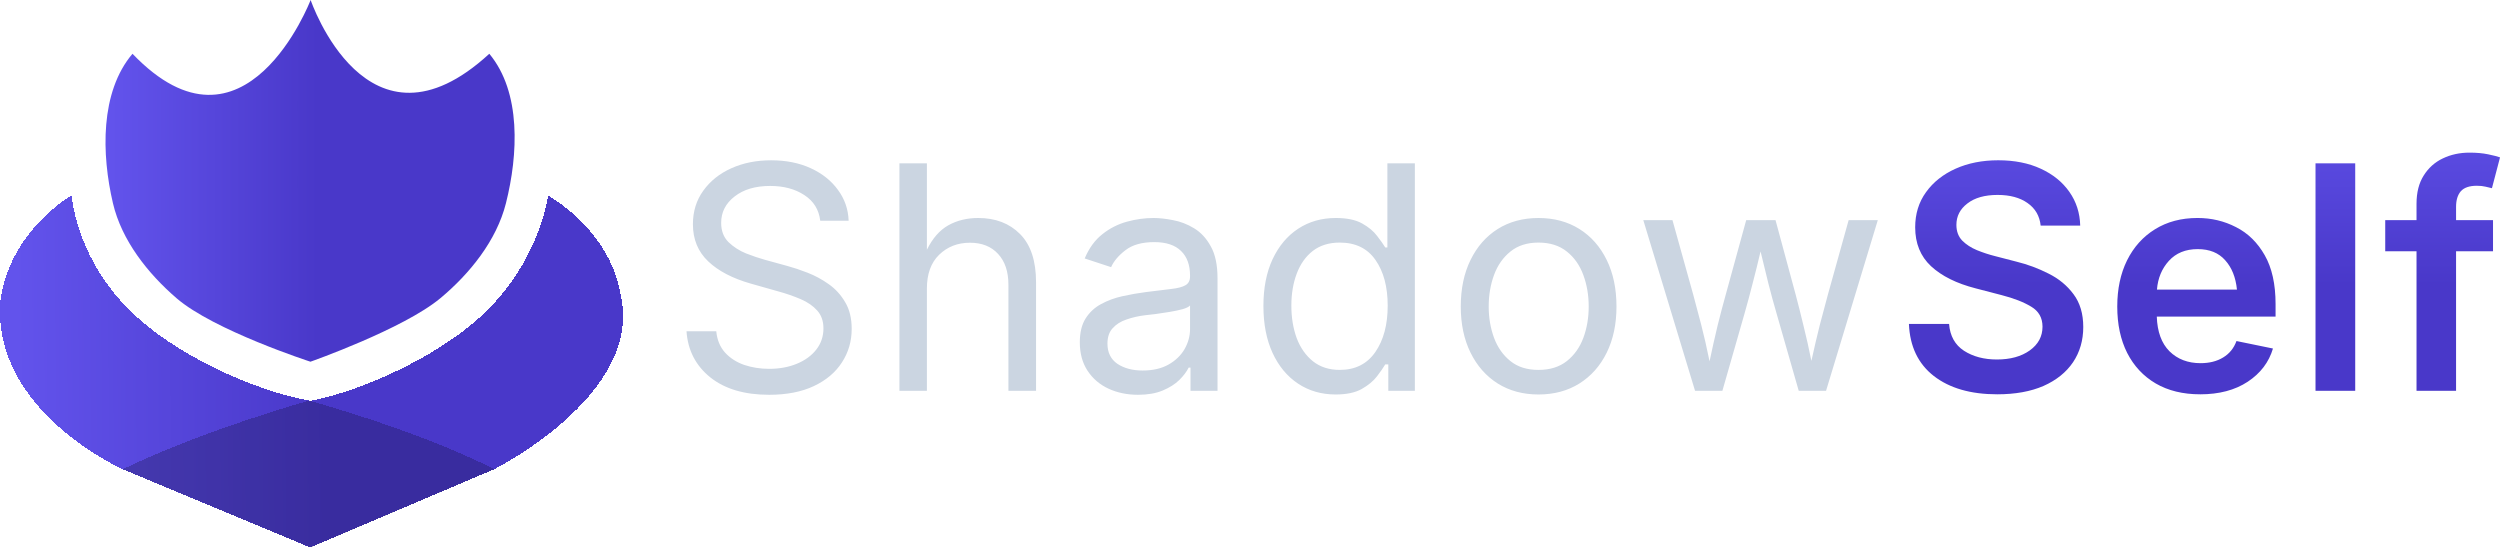
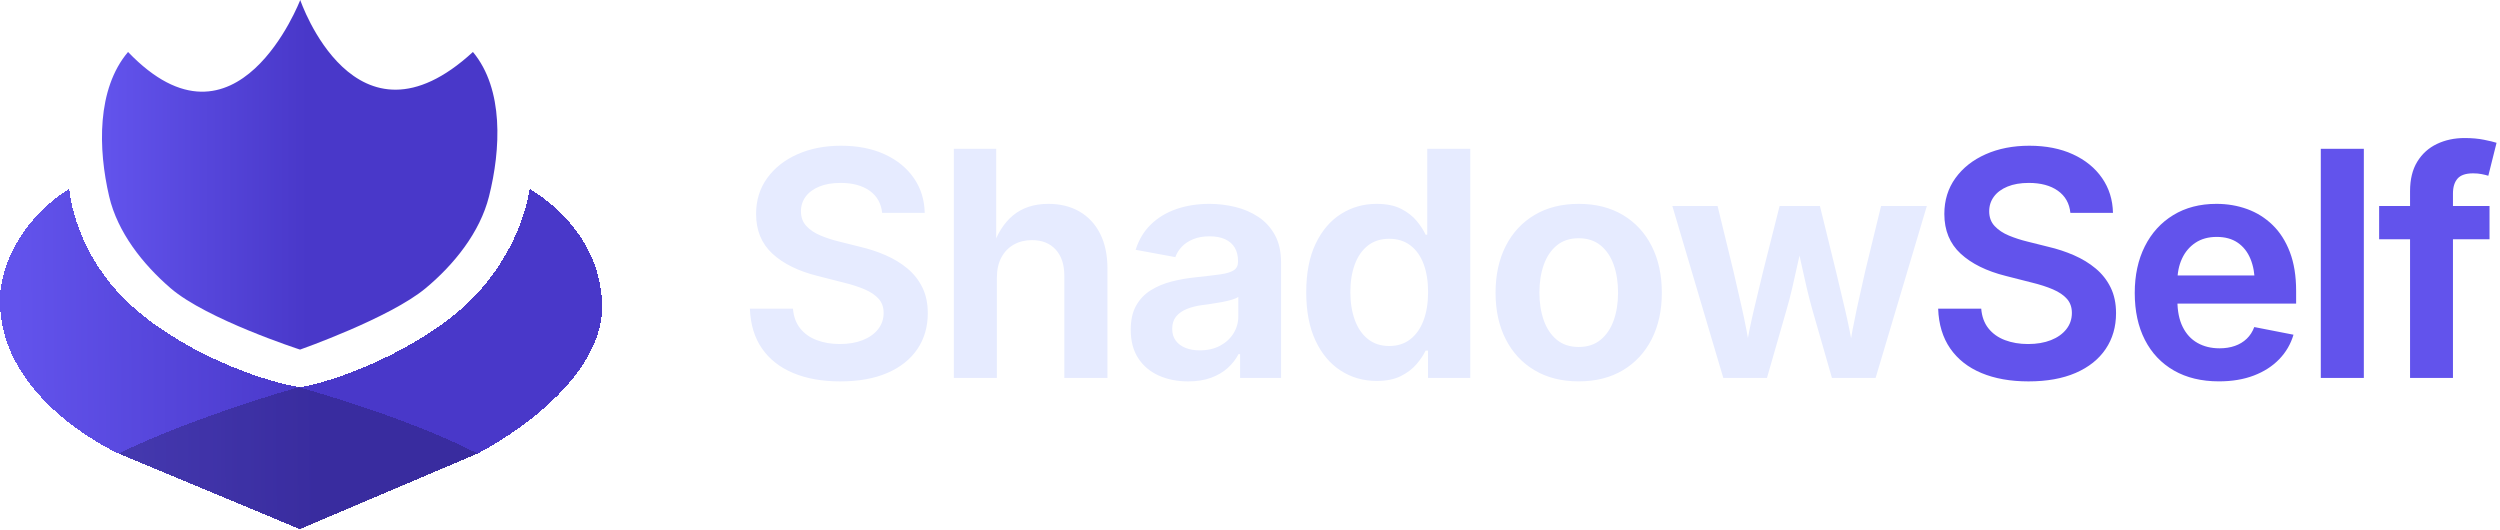
- <svg xmlns="http://www.w3.org/2000/svg" xmlns:xlink="http://www.w3.org/1999/xlink" viewBox="2067.651 -1177.854 613.759 134.4">
-   <defs>
-     <linearGradient id="b" x1="2127.114" y1="-1161.637" x2="2224.575" y2="-1161.637" xlink:href="#a" />
-     <linearGradient id="a" gradientUnits="userSpaceOnUse">
-       <stop offset="0" stop-color="#6253ec" />
-       <stop offset=".522" stop-color="#4938c9" />
-       <stop offset="1" stop-color="#4938c9" />
-     </linearGradient>
-     <linearGradient id="d" x1="2176.357" y1="-1161.637" x2="2176.357" y2="-1075.2" gradientTransform="matrix(-.0094 -.99996 1.67935 .00001 4075.028 1055.472)" xlink:href="#a" />
-     <linearGradient id="c" gradientUnits="userSpaceOnUse" x1="2176.357" y1="-1161.637" x2="2176.357" y2="-1075.2" />
-     <linearGradient id="e" x1="2175.6" y1="-1111.246" x2="2175.6" y2="-1075.2" gradientUnits="userSpaceOnUse">
-       <stop offset=".103" stop-color="#15113f" />
-     </linearGradient>
-     <linearGradient id="f" x1="2218.907" y1="-1050.224" x2="2218.907" y2="-986.279" xlink:href="#a" />
-   </defs>
-   <g stroke-width="0">
-     <path d="M2132.4-1196.4c-7.982 9.403-7.61 24.679-4.8 36.689 2.13 9.104 8.521 17.203 15.6 23.311 9.186 7.927 32.889 15.6 32.889 15.6s22.816-8.02 31.911-15.6c7.2-6 13.774-14.143 16.079-23.291 3.008-11.939 3.801-27.25-4.079-36.709-30 27.6-43.865-13.2-43.865-13.2s-16.135 42-43.735 13.2z" fill="url(#b)" transform="translate(-32.222 31.746)" />
-     <path d="M2117.484-1161.637s-15.084 8.437-17.484 25.708c-2.4 27.129 30 41.529 30 41.529l46.019 19.2 45.181-19.2s36-18 31.2-42c-2.4-16.8-18-25.2-18-25.2s-1.503 13.574-13.2 26.4c-11.27 12.359-32.4 21.6-45.111 24-13.689-2.4-34.755-11.626-46.089-24-11.761-12.842-12.516-26.437-12.516-26.437z" shape-rendering="crispedges" fill="url(#d)" transform="translate(-32.222 31.746)" />
-     <path d="M2175.743-1111.246s-26.036 7.267-45.743 16.846l46.089 19.2 45.111-19.2c-18.686-9.579-45.457-16.846-45.457-16.846z" shape-rendering="crispedges" fill-opacity=".3" fill="url(#e)" transform="translate(-32.222 31.746)" />
-   </g>
-   <path d="M2256.466-1080.932c-6.046 0-10.857-1.425-14.429-4.273-3.574-2.873-5.522-6.646-5.847-11.318h7.308c.2 2.098.913 3.834 2.136 5.209 1.224 1.349 2.787 2.361 4.685 3.036 1.925.649 3.973.975 6.147.975 2.525 0 4.785-.414 6.784-1.237 2.023-.825 3.624-1.987 4.798-3.486 1.175-1.501 1.761-3.237 1.761-5.209 0-1.799-.513-3.262-1.537-4.387-.999-1.125-2.336-2.049-4.01-2.773a41.844 41.844 0 0 0-5.509-1.911l-6.746-1.912c-4.497-1.275-7.997-3.099-10.494-5.472-2.498-2.374-3.749-5.409-3.749-9.109 0-3.148.85-5.896 2.55-8.244 1.698-2.374 3.999-4.21 6.896-5.509 2.898-1.302 6.147-1.95 9.746-1.95 3.673 0 6.921.648 9.745 1.95 2.823 1.299 5.048 3.072 6.671 5.322 1.649 2.223 2.523 4.748 2.623 7.571h-6.972c-.324-2.724-1.623-4.823-3.898-6.297-2.273-1.5-5.071-2.249-8.396-2.249-3.622 0-6.533.862-8.733 2.587-2.198 1.698-3.297 3.86-3.297 6.484 0 1.947.6 3.522 1.798 4.722 1.224 1.173 2.661 2.099 4.311 2.774 1.674.649 3.186 1.161 4.534 1.537l5.585 1.536c1.498.4 3.148.949 4.947 1.65a23.447 23.447 0 0 1 5.21 2.811c1.649 1.15 2.998 2.624 4.048 4.423 1.074 1.772 1.612 3.96 1.612 6.56 0 3.047-.8 5.795-2.399 8.244-1.574 2.449-3.873 4.384-6.897 5.81-3.022 1.424-6.683 2.136-10.981 2.136l-.001-.001zm38.742-26.087v25.112h-6.746v-55.846h6.746v21.215c1.375-2.8 3.123-4.799 5.247-5.999 2.15-1.198 4.599-1.798 7.346-1.798 4.248 0 7.67 1.311 10.27 3.935 2.623 2.623 3.935 6.584 3.935 11.882v26.611h-6.784v-26.049c0-3.224-.85-5.747-2.548-7.57-1.675-1.825-3.973-2.737-6.897-2.737-3.024 0-5.547.987-7.573 2.961-1.998 1.95-2.997 4.71-2.997 8.283h.001zm51.821 26.087c-2.648 0-5.06-.5-7.234-1.5-2.149-.999-3.861-2.461-5.134-4.385-1.274-1.925-1.912-4.261-1.912-7.008 0-2.398.475-4.348 1.424-5.847a10.041 10.041 0 0 1 3.785-3.524c1.6-.875 3.36-1.524 5.285-1.949a65.413 65.413 0 0 1 5.81-1.013c2.498-.323 4.535-.575 6.109-.749 1.574-.176 2.736-.475 3.486-.9.775-.425 1.161-1.149 1.161-2.173v-.225c0-2.599-.737-4.61-2.211-6.036-1.475-1.449-3.662-2.174-6.559-2.174-3.023 0-5.385.663-7.085 1.988-1.698 1.299-2.873 2.686-3.523 4.16l-6.484-2.135c1.074-2.55 2.525-4.536 4.348-5.96a16.619 16.619 0 0 1 6.034-3.073c2.198-.6 4.372-.9 6.521-.9 1.4 0 2.987.174 4.761.524 1.798.325 3.522.986 5.171 1.986 1.675 1 3.049 2.486 4.124 4.461 1.1 1.949 1.65 4.56 1.65 7.834v27.623h-6.635v-5.697h-.451c-.475.973-1.236 1.985-2.286 3.035-1.05 1.024-2.412 1.886-4.086 2.587-1.674.699-3.698 1.05-6.072 1.05h.003zm1.163-5.96c2.497 0 4.609-.488 6.334-1.461 1.724-.976 3.035-2.237 3.935-3.786.899-1.575 1.35-3.211 1.35-4.91v-5.809c-.275.325-.875.624-1.799.899-.924.249-1.986.476-3.186.675-1.175.2-2.323.374-3.448.525-1.1.124-1.975.224-2.623.3a21.695 21.695 0 0 0-4.573 1.049c-1.398.475-2.523 1.186-3.373 2.137-.85.923-1.274 2.185-1.274 3.785 0 2.173.812 3.823 2.435 4.948 1.65 1.098 3.724 1.65 6.223 1.65l-.001-.002zm47.361 5.884c-3.473 0-6.546-.888-9.219-2.66-2.674-1.774-4.761-4.286-6.26-7.534-1.499-3.249-2.249-7.097-2.249-11.545 0-4.423.75-8.247 2.249-11.468 1.525-3.249 3.624-5.747 6.297-7.497 2.674-1.749 5.747-2.624 9.22-2.624 2.725 0 4.885.449 6.484 1.35 1.599.898 2.822 1.922 3.673 3.072.875 1.125 1.536 2.061 1.987 2.812h.525v-20.651h6.745v55.846h-6.521v-6.484h-.751c-.45.774-1.125 1.748-2.024 2.924-.875 1.148-2.125 2.185-3.749 3.111-1.599.9-3.735 1.349-6.409 1.349l.002-.001zm1.013-6.033c3.799 0 6.71-1.463 8.733-4.385 2.023-2.925 3.035-6.722 3.035-11.394 0-4.624-.999-8.36-2.997-11.208-1.975-2.848-4.897-4.271-8.771-4.271-2.649 0-4.861.686-6.635 2.06-1.748 1.373-3.06 3.235-3.935 5.584-.875 2.323-1.312 4.935-1.312 7.835 0 2.923.437 5.585 1.312 7.982.9 2.373 2.237 4.272 4.01 5.697 1.774 1.398 3.96 2.099 6.56 2.099v.001zm48.786 6.033c-3.799 0-7.135-.899-10.008-2.698-2.849-1.799-5.072-4.324-6.671-7.57-1.599-3.249-2.399-7.021-2.399-11.32 0-4.374.8-8.184 2.399-11.432 1.599-3.272 3.822-5.809 6.671-7.608 2.873-1.798 6.209-2.697 10.008-2.697 3.821 0 7.17.899 10.045 2.697 2.873 1.799 5.109 4.336 6.708 7.61 1.599 3.247 2.399 7.057 2.399 11.431 0 4.298-.8 8.07-2.399 11.32-1.599 3.248-3.835 5.771-6.708 7.571-2.873 1.799-6.222 2.697-10.045 2.697v-.001zm0-6.033c2.822 0 5.146-.726 6.971-2.174 1.823-1.449 3.173-3.348 4.048-5.697.875-2.374 1.312-4.936 1.312-7.684 0-2.774-.437-5.347-1.312-7.721-.875-2.399-2.225-4.324-4.048-5.772-1.822-1.473-4.148-2.21-6.971-2.21-2.799 0-5.097.737-6.897 2.21-1.799 1.448-3.136 3.36-4.011 5.736-.875 2.372-1.312 4.959-1.312 7.758 0 2.749.437 5.31 1.312 7.684.875 2.349 2.212 4.248 4.011 5.698 1.798 1.448 4.097 2.173 6.897 2.173v-.001zm38.441 5.134-12.707-41.904h7.16l5.097 18.291c.6 2.172 1.25 4.621 1.949 7.346.7 2.697 1.388 5.709 2.061 9.033a320.823 320.823 0 0 1 1.988-8.845c.674-2.7 1.337-5.211 1.986-7.534l5.023-18.291h7.197l4.947 18.291c.6 2.248 1.224 4.722 1.874 7.421a188.375 188.375 0 0 1 1.987 8.845c.7-3.198 1.388-6.135 2.061-8.809.699-2.7 1.363-5.185 1.988-7.459l5.096-18.29h7.159l-12.706 41.903h-6.708l-5.434-18.965c-.7-2.398-1.375-4.872-2.025-7.421-.624-2.549-1.262-5.161-1.912-7.833a306.064 306.064 0 0 1-1.949 7.871 242.985 242.985 0 0 1-1.987 7.383l-5.434 18.965-6.711.002z" fill="#cbd5e1" />
-   <g fill="url(#f)" transform="matrix(1.4483 0 0 1.4483 -756.427 364.881)">
-     <path d="M2288.469-998.365q-6.729 0-10.74-3.105-3.985-3.105-4.218-8.825h6.806q.233 3.054 2.536 4.555 2.303 1.475 5.564 1.475 3.416 0 5.564-1.527 2.174-1.553 2.174-4.037 0-2.251-1.915-3.39-1.915-1.165-5.046-1.967l-4.374-1.139q-4.839-1.242-7.557-3.752-2.691-2.51-2.691-6.599 0-3.416 1.837-5.952 1.837-2.562 5.021-3.985 3.183-1.423 7.22-1.423 4.115 0 7.194 1.423 3.106 1.423 4.865 3.934 1.76 2.51 1.837 5.719h-6.703q-.259-2.458-2.226-3.83-1.941-1.372-5.072-1.372-3.261 0-5.124 1.449-1.863 1.423-1.863 3.623 0 1.63.983 2.666 1.009 1.009 2.51 1.63 1.527.621 3.08 1.009l3.597.932q2.847.699 5.435 2.019 2.614 1.294 4.244 3.494 1.656 2.2 1.656 5.564 0 3.39-1.734 5.978-1.734 2.562-4.995 4.011-3.261 1.423-7.867 1.423zM2322.878-998.365q-4.374 0-7.531-1.837-3.131-1.837-4.839-5.176-1.682-3.338-1.682-7.867 0-4.451 1.656-7.815 1.682-3.39 4.736-5.279 3.08-1.915 7.22-1.915 3.52 0 6.521 1.553 3.028 1.527 4.865 4.762 1.837 3.209 1.837 8.281v2.122h-20.134q.129 3.856 2.148 5.875 2.044 2.019 5.279 2.019 2.226 0 3.804-.957 1.604-.957 2.277-2.795l6.185 1.268q-1.035 3.494-4.296 5.642-3.235 2.122-8.048 2.122zm-7.324-17.753h13.561q-.311-3.106-1.993-4.969-1.656-1.889-4.658-1.889-3.08 0-4.891 1.993-1.786 1.967-2.019 4.865zM2349.162-1037.52v38.56h-6.729v-38.56zM2372.521-1027.893v5.279h-6.263v23.653h-6.703v-23.653h-5.305v-5.279h5.305v-2.769q0-2.872 1.216-4.788 1.216-1.941 3.235-2.898 2.044-.983 4.529-.983 1.786 0 3.157.285 1.372.285 2.019.517l-1.372 5.228q-.44-.129-1.087-.259-.621-.155-1.475-.155-1.889 0-2.717.932-.802.932-.802 2.64v2.252z" />
+ <svg xmlns="http://www.w3.org/2000/svg" xmlns:xlink="http://www.w3.org/1999/xlink" viewBox="0 0 635.012 134.4">
+   <svg x="0" y="0" width="152.968" height="134.4" viewBox="2142.423 -1181.58 152.968 134.4">
+     <defs>
+       <linearGradient id="gradient-0-0" gradientUnits="userSpaceOnUse" x1="2175.997" y1="-1209.6" x2="2175.997" y2="-1120.8" gradientTransform="matrix(0, -1.097541, 1.097541, 0, 3454.699, 1226.609)" xlink:href="#gradient-0" />
+       <linearGradient id="gradient-0">
+         <stop offset="0" style="stop-color: rgb(98, 83, 236);" />
+         <stop offset="0.522" style="stop-color: rgb(73, 56, 201);" />
+         <stop offset="1" style="stop-color: rgb(73, 56, 201);" />
+       </linearGradient>
+       <linearGradient id="gradient-0-1" gradientUnits="userSpaceOnUse" x1="2176.357" y1="-1161.637" x2="2176.357" y2="-1075.2" gradientTransform="matrix(-0.009396, -0.999956, 1.679354, 0.00001, 4075.028, 1055.472)" xlink:href="#gradient-0" />
+       <linearGradient id="gradient-3-0" gradientUnits="userSpaceOnUse" x1="2176.357" y1="-1161.637" x2="2176.357" y2="-1075.2" xlink:href="#gradient-3" />
+       <linearGradient id="gradient-1-0" gradientUnits="userSpaceOnUse" x1="2175.6" y1="-1111.246" x2="2175.6" y2="-1075.2" xlink:href="#gradient-1" />
+       <linearGradient id="gradient-1">
+         <stop offset="0.103" style="stop-color: rgb(21, 17, 63);" />
+       </linearGradient>
+     </defs>
+     <g transform="matrix(1, 0, 0, 1, 42.5498, 28.02052)" style="">
+       <path style="stroke: rgb(0, 0, 0); stroke-width: 0px; fill: url('#gradient-0-0');" d="M 2132.4 -1196.4 C 2124.418 -1186.997 2124.79 -1171.721 2127.6 -1159.711 C 2129.73 -1150.607 2136.121 -1142.508 2143.2 -1136.4 C 2152.386 -1128.473 2176.089 -1120.8 2176.089 -1120.8 C 2176.089 -1120.8 2198.905 -1128.82 2208 -1136.4 C 2215.2 -1142.4 2221.774 -1150.543 2224.079 -1159.691 C 2227.087 -1171.63 2227.88 -1186.941 2220 -1196.4 C 2190 -1168.8 2176.135 -1209.6 2176.135 -1209.6 C 2176.135 -1209.6 2160 -1167.6 2132.4 -1196.4 Z" />
+       <path style="shape-rendering: crispedges; stroke-width: 0px; stroke: url('#gradient-3-0'); fill: url('#gradient-0-1');" d="M 2117.484 -1161.637 C 2117.484 -1161.637 2102.4 -1153.2 2100 -1135.929 C 2097.6 -1108.8 2130 -1094.4 2130 -1094.4 L 2176.019 -1075.2 L 2221.2 -1094.4 C 2221.2 -1094.4 2257.2 -1112.4 2252.4 -1136.4 C 2250 -1153.2 2234.4 -1161.6 2234.4 -1161.6 C 2234.4 -1161.6 2232.897 -1148.026 2221.2 -1135.2 C 2209.93 -1122.841 2188.8 -1113.6 2176.089 -1111.2 C 2162.4 -1113.6 2141.334 -1122.826 2130 -1135.2 C 2118.239 -1148.042 2117.484 -1161.637 2117.484 -1161.637 Z" />
+       <path style="stroke: rgb(0, 0, 0); shape-rendering: crispedges; stroke-width: 0px; fill-opacity: 0.3; fill: url('#gradient-1-0');" d="M 2175.743 -1111.246 C 2175.743 -1111.246 2149.707 -1103.979 2130 -1094.4 C 2145.46 -1087.996 2176.089 -1075.2 2176.089 -1075.2 C 2176.089 -1075.2 2205.43 -1087.667 2221.2 -1094.4 C 2202.514 -1103.979 2175.743 -1111.246 2175.743 -1111.246 Z" />
+     </g>
+   </svg>
+   <g transform="translate(186.968 96)">
+     <path fill="#e6ebff" d="M26.455 0.875Q19.586 0.875 14.5 -1.253Q9.414 -3.381 6.568 -7.499Q3.723 -11.617 3.512 -17.59H14.451Q14.693 -14.59 16.282 -12.593Q17.871 -10.596 20.49 -9.605Q23.109 -8.613 26.35 -8.613Q29.662 -8.613 32.165 -9.604Q34.668 -10.594 36.073 -12.384Q37.478 -14.174 37.478 -16.521Q37.478 -18.666 36.23 -20.081Q34.982 -21.496 32.682 -22.488Q30.381 -23.48 27.203 -24.252L20.699 -25.91Q13.369 -27.744 9.226 -31.569Q5.082 -35.394 5.082 -41.65Q5.082 -46.853 7.896 -50.756Q10.711 -54.658 15.585 -56.821Q20.459 -58.984 26.664 -58.984Q33.004 -58.984 37.743 -56.804Q42.482 -54.623 45.147 -50.775Q47.811 -46.928 47.914 -41.934H37.098Q36.73 -45.559 33.923 -47.549Q31.115 -49.539 26.535 -49.539Q23.383 -49.539 21.122 -48.607Q18.861 -47.676 17.668 -46.048Q16.475 -44.42 16.475 -42.336Q16.475 -40.045 17.877 -38.559Q19.279 -37.072 21.49 -36.16Q23.701 -35.248 26.092 -34.662L31.438 -33.324Q34.889 -32.523 38.002 -31.166Q41.115 -29.809 43.526 -27.799Q45.938 -25.789 47.316 -22.987Q48.695 -20.186 48.695 -16.457Q48.695 -11.252 46.057 -7.345Q43.418 -3.438 38.445 -1.281Q33.473 0.875 26.455 0.875ZM66.242 -25.434V0H55.309V-58.203H66.067V-32.822H65.067Q66.83 -38.385 70.364 -41.302Q73.897 -44.219 79.332 -44.219Q83.852 -44.219 87.227 -42.271Q90.602 -40.322 92.466 -36.644Q94.33 -32.965 94.33 -27.77V0H83.375V-25.971Q83.375 -30.201 81.187 -32.604Q78.998 -35.008 75.149 -35.008Q72.569 -35.008 70.552 -33.878Q68.535 -32.748 67.389 -30.614Q66.242 -28.48 66.242 -25.434ZM114.827 0.875Q110.668 0.875 107.36 -0.608Q104.051 -2.092 102.147 -5.012Q100.243 -7.932 100.243 -12.246Q100.243 -15.926 101.604 -18.357Q102.965 -20.789 105.314 -22.26Q107.662 -23.73 110.626 -24.491Q113.59 -25.252 116.795 -25.572Q120.596 -25.975 122.943 -26.301Q125.289 -26.627 126.393 -27.335Q127.496 -28.043 127.496 -29.486V-29.686Q127.496 -31.699 126.665 -33.093Q125.834 -34.486 124.225 -35.229Q122.616 -35.973 120.254 -35.973Q117.868 -35.973 116.098 -35.242Q114.329 -34.512 113.206 -33.319Q112.083 -32.127 111.573 -30.691L101.493 -32.549Q102.698 -36.393 105.356 -38.981Q108.014 -41.57 111.829 -42.895Q115.645 -44.219 120.252 -44.219Q123.547 -44.219 126.78 -43.437Q130.012 -42.654 132.645 -40.916Q135.278 -39.178 136.854 -36.322Q138.43 -33.467 138.43 -29.299V0H128.018V-6.043H127.62Q126.614 -4.098 124.876 -2.529Q123.139 -0.961 120.645 -0.043Q118.151 0.875 114.827 0.875ZM117.778 -7.006Q120.735 -7.006 122.929 -8.178Q125.123 -9.35 126.345 -11.316Q127.567 -13.283 127.567 -15.641V-20.588Q127.049 -20.203 125.938 -19.872Q124.827 -19.541 123.446 -19.281Q122.065 -19.021 120.731 -18.833Q119.397 -18.645 118.416 -18.51Q116.194 -18.215 114.461 -17.506Q112.729 -16.797 111.752 -15.578Q110.776 -14.359 110.776 -12.475Q110.776 -10.684 111.684 -9.468Q112.592 -8.252 114.166 -7.629Q115.741 -7.006 117.778 -7.006ZM162.717 0.762Q157.639 0.762 153.574 -1.862Q149.508 -4.486 147.165 -9.512Q144.821 -14.537 144.821 -21.754Q144.821 -29.125 147.228 -34.131Q149.635 -39.137 153.692 -41.678Q157.749 -44.219 162.669 -44.219Q166.469 -44.219 168.943 -42.944Q171.417 -41.67 172.905 -39.849Q174.393 -38.027 175.149 -36.381H175.555V-58.203H186.489V0H175.754V-6.951H175.149Q174.358 -5.283 172.839 -3.502Q171.321 -1.721 168.863 -0.479Q166.405 0.762 162.717 0.762ZM165.899 -8.111Q169.057 -8.111 171.264 -9.832Q173.471 -11.553 174.623 -14.631Q175.774 -17.709 175.774 -21.797Q175.774 -25.92 174.633 -28.953Q173.493 -31.986 171.286 -33.666Q169.079 -35.346 165.899 -35.346Q162.655 -35.346 160.455 -33.602Q158.255 -31.857 157.142 -28.803Q156.03 -25.748 156.03 -21.797Q156.03 -17.842 157.153 -14.744Q158.276 -11.647 160.487 -9.879Q162.698 -8.111 165.899 -8.111ZM214.024 0.867Q207.559 0.867 202.814 -1.954Q198.069 -4.775 195.49 -9.845Q192.911 -14.914 192.911 -21.633Q192.911 -28.416 195.49 -33.496Q198.069 -38.576 202.814 -41.397Q207.559 -44.219 214.024 -44.219Q220.511 -44.219 225.249 -41.397Q229.987 -38.576 232.566 -33.496Q235.145 -28.416 235.145 -21.633Q235.145 -14.914 232.566 -9.845Q229.987 -4.775 225.249 -1.954Q220.511 0.867 214.024 0.867ZM214.024 -7.865Q217.366 -7.865 219.594 -9.691Q221.821 -11.518 222.925 -14.647Q224.028 -17.775 224.028 -21.668Q224.028 -25.6 222.925 -28.724Q221.821 -31.848 219.594 -33.667Q217.366 -35.486 214.024 -35.486Q210.686 -35.486 208.472 -33.667Q206.257 -31.848 205.153 -28.734Q204.05 -25.621 204.05 -21.668Q204.05 -17.775 205.153 -14.647Q206.257 -11.518 208.472 -9.691Q210.686 -7.865 214.024 -7.865ZM250.761 0 237.817 -43.672H249.304L253.351 -27.035Q254.339 -22.777 255.492 -17.704Q256.646 -12.631 257.646 -6.451H256.329Q257.378 -12.481 258.589 -17.573Q259.8 -22.666 260.862 -27.035L265.06 -43.672H275.302L279.386 -27.035Q280.409 -22.713 281.618 -17.64Q282.827 -12.566 283.876 -6.451H282.573Q283.577 -12.523 284.676 -17.597Q285.774 -22.67 286.784 -27.035L290.831 -43.672H302.458L289.444 0H278.356L273.378 -17.34Q272.642 -19.926 271.918 -23.007Q271.194 -26.088 270.51 -29.29Q269.825 -32.492 269.11 -35.363H271.095Q270.419 -32.514 269.715 -29.301Q269.011 -26.088 268.296 -22.985Q267.581 -19.883 266.827 -17.34L261.849 0Z" />
+     <path fill="#6253ec" d="M328.277 0.875Q321.407 0.875 316.322 -1.253Q311.236 -3.381 308.39 -7.499Q305.544 -11.617 305.333 -17.59H316.273Q316.515 -14.59 318.104 -12.593Q319.693 -10.596 322.312 -9.605Q324.931 -8.613 328.171 -8.613Q331.484 -8.613 333.987 -9.604Q336.489 -10.594 337.895 -12.384Q339.3 -14.174 339.3 -16.521Q339.3 -18.666 338.052 -20.081Q336.804 -21.496 334.503 -22.488Q332.202 -23.48 329.025 -24.252L322.521 -25.91Q315.191 -27.744 311.047 -31.569Q306.904 -35.394 306.904 -41.65Q306.904 -46.853 309.718 -50.756Q312.532 -54.658 317.406 -56.821Q322.281 -58.984 328.486 -58.984Q334.825 -58.984 339.565 -56.804Q344.304 -54.623 346.968 -50.775Q349.632 -46.928 349.736 -41.934H338.919Q338.552 -45.559 335.744 -47.549Q332.937 -49.539 328.357 -49.539Q325.204 -49.539 322.944 -48.607Q320.683 -47.676 319.49 -46.048Q318.296 -44.42 318.296 -42.336Q318.296 -40.045 319.699 -38.559Q321.101 -37.072 323.312 -36.16Q325.523 -35.248 327.913 -34.662L333.259 -33.324Q336.71 -32.523 339.824 -31.166Q342.937 -29.809 345.348 -27.799Q347.759 -25.789 349.138 -22.987Q350.517 -20.186 350.517 -16.457Q350.517 -11.252 347.878 -7.345Q345.24 -3.438 340.267 -1.281Q335.294 0.875 328.277 0.875ZM376.65 0.867Q370.023 0.867 365.222 -1.884Q360.421 -4.635 357.844 -9.674Q355.267 -14.713 355.267 -21.59Q355.267 -28.326 357.821 -33.417Q360.374 -38.508 365.045 -41.363Q369.716 -44.219 376.023 -44.219Q380.167 -44.219 383.828 -42.891Q387.488 -41.562 390.286 -38.846Q393.084 -36.129 394.671 -31.967Q396.259 -27.805 396.259 -22.119V-18.891H360.068V-26.023H390.871L385.761 -24.012Q385.761 -27.57 384.668 -30.225Q383.576 -32.879 381.429 -34.352Q379.283 -35.824 376.093 -35.824Q372.904 -35.824 370.671 -34.33Q368.439 -32.836 367.271 -30.311Q366.103 -27.785 366.103 -24.635V-19.652Q366.103 -15.688 367.44 -12.977Q368.777 -10.266 371.198 -8.897Q373.619 -7.527 376.812 -7.527Q378.951 -7.527 380.7 -8.138Q382.449 -8.748 383.708 -9.953Q384.968 -11.158 385.63 -12.928L395.591 -10.982Q394.541 -7.42 391.96 -4.753Q389.38 -2.086 385.507 -0.609Q381.634 0.867 376.65 0.867ZM413.459 -58.203V0H402.525V-58.203ZM445.383 -43.672V-35.23H417.342V-43.672ZM425.197 0V-47.435Q425.197 -51.945 427.036 -54.941Q428.875 -57.937 432.025 -59.437Q435.176 -60.938 439.06 -60.938Q441.789 -60.938 443.966 -60.501Q446.143 -60.064 447.17 -59.73L445.076 -51.359Q444.389 -51.572 443.404 -51.771Q442.42 -51.971 441.199 -51.971Q438.432 -51.971 437.264 -50.636Q436.096 -49.301 436.096 -46.857V0Z" />
  </g>
</svg>
